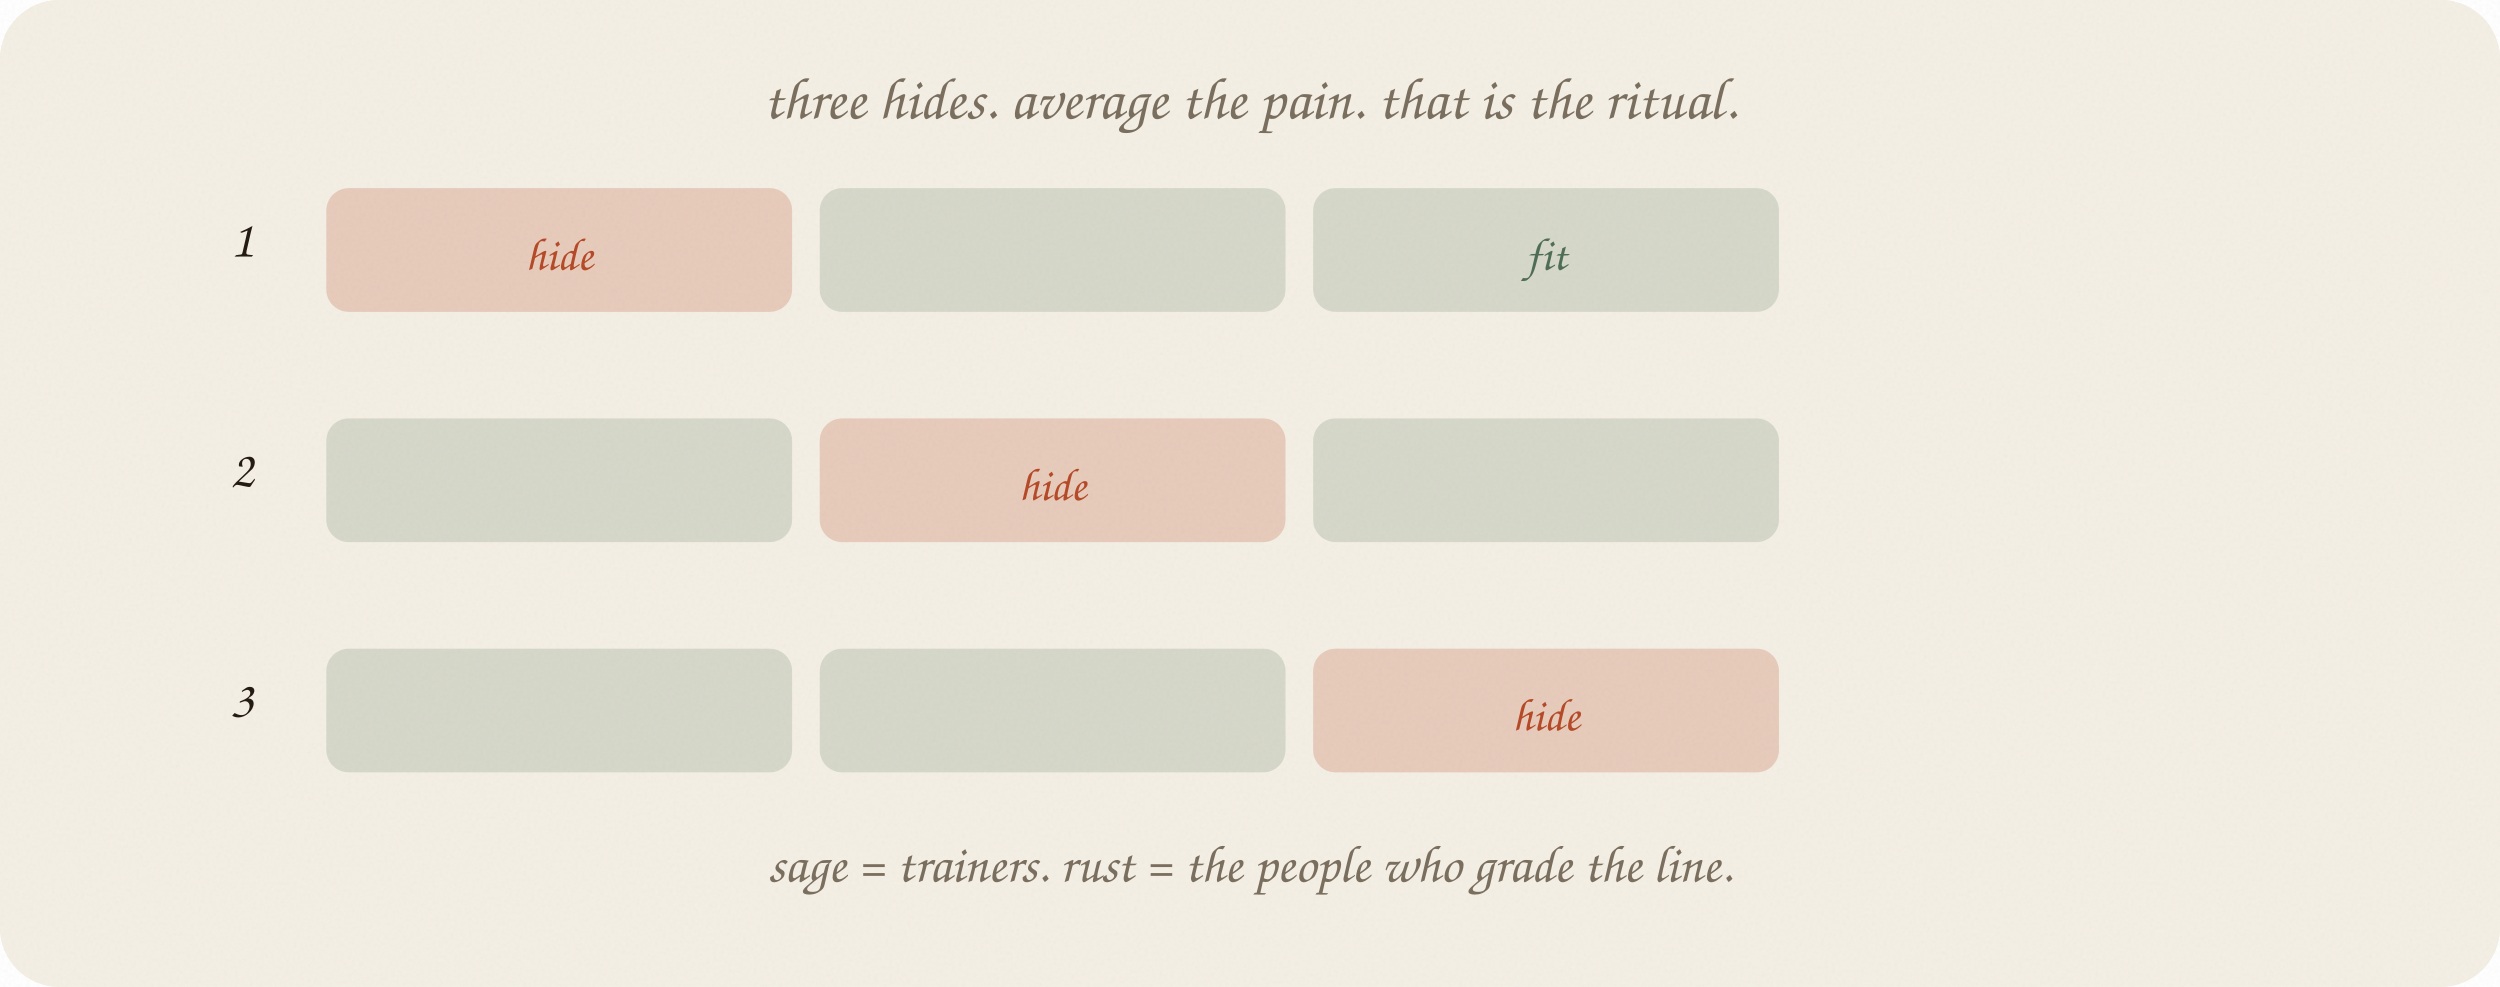
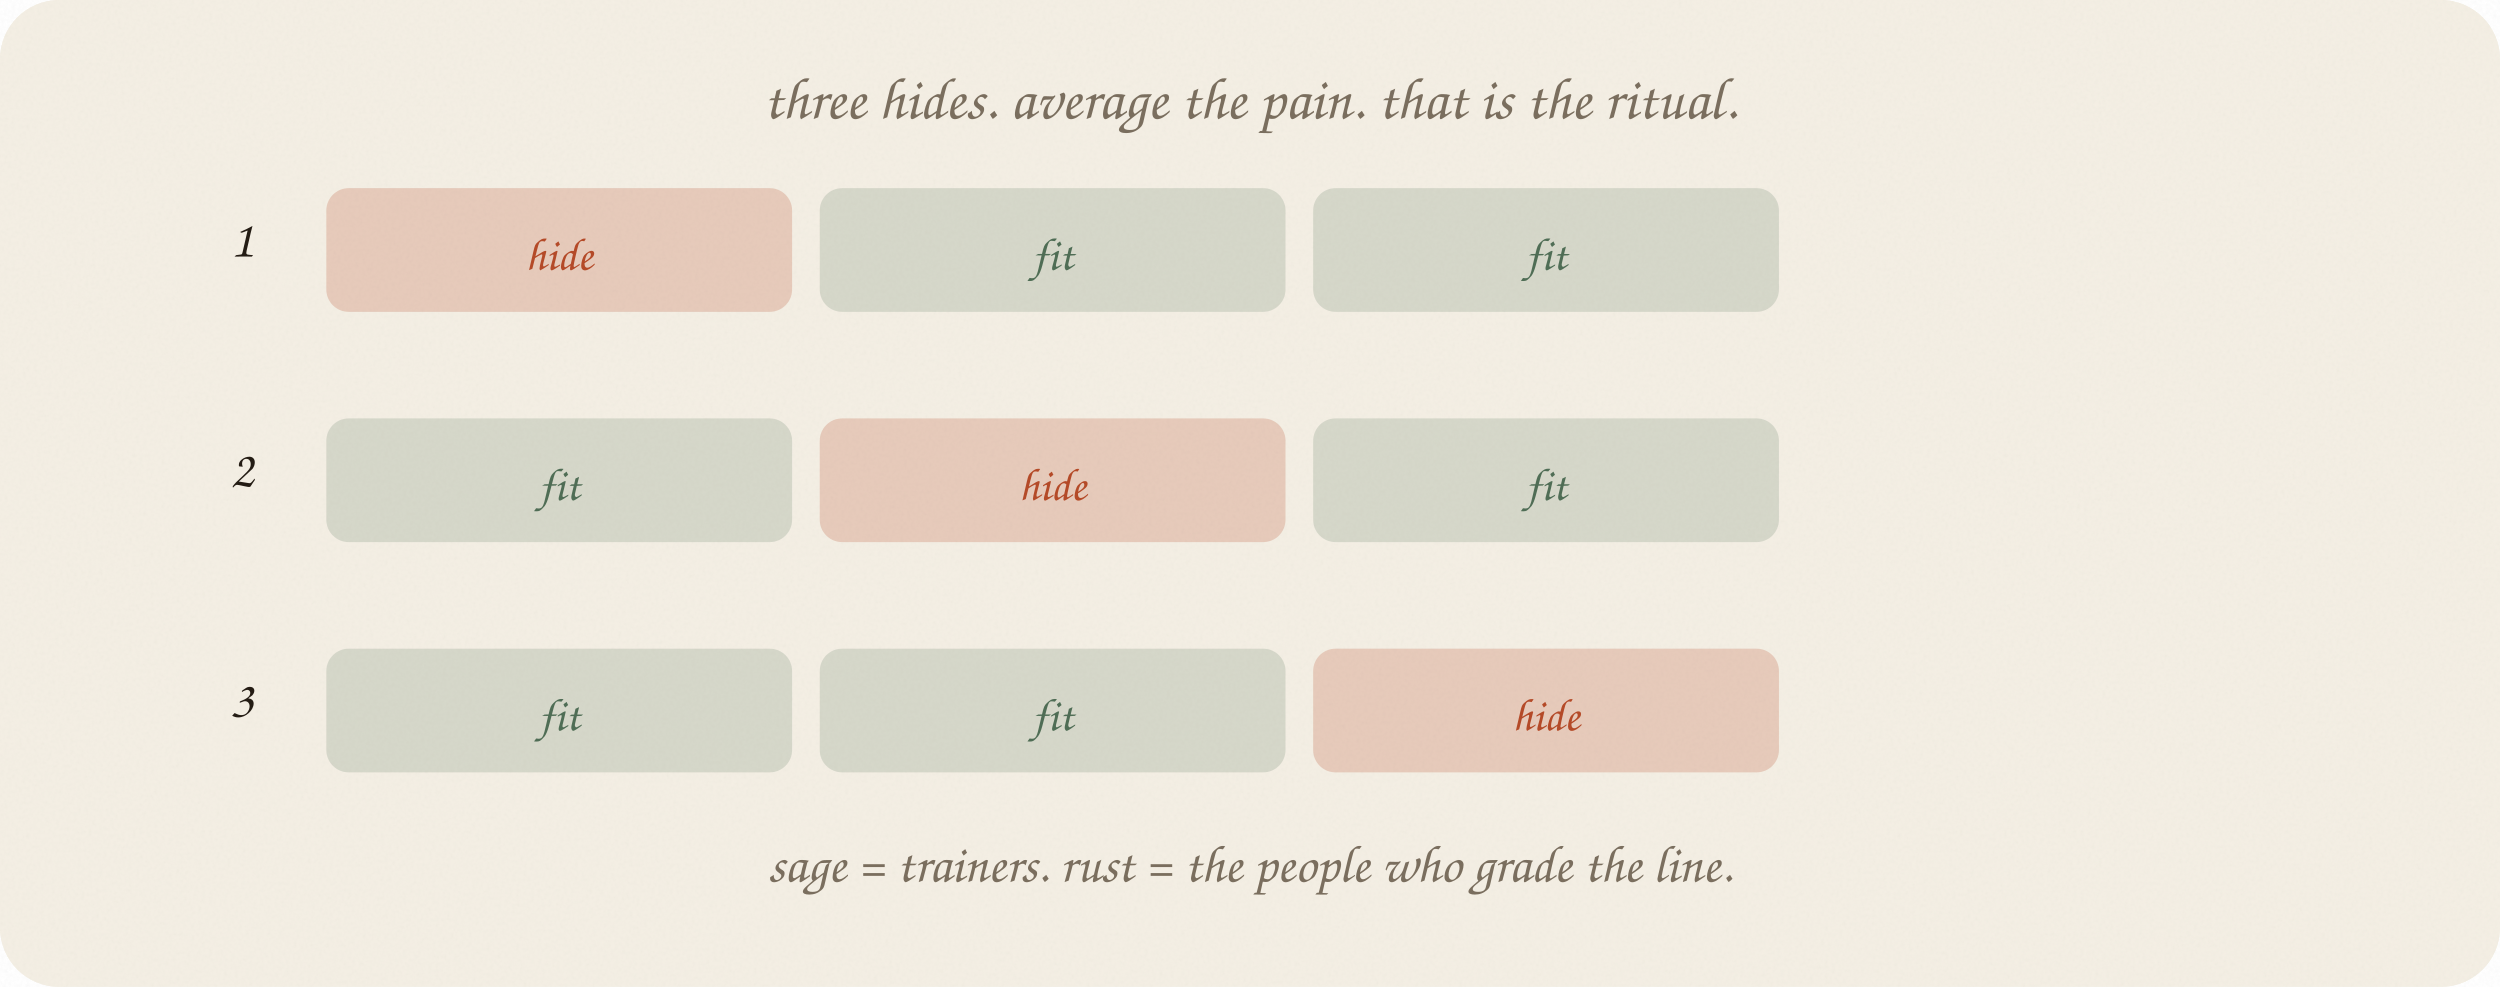
<svg xmlns="http://www.w3.org/2000/svg" viewBox="0 0 760 300" width="760" height="300" role="img" aria-label="three folds: hide a third, fit the rest, score the hidden">
  <defs>
    <filter id="grain" x="0" y="0" width="100%" height="100%">
      <feTurbulence type="fractalNoise" baseFrequency="0.9" numOctaves="2" stitchTiles="stitch" result="n" />
      <feColorMatrix type="saturate" values="0" />
      <feComponentTransfer>
        <feFuncA type="linear" slope="0.07" />
      </feComponentTransfer>
      <feBlend in="SourceGraphic" mode="multiply" />
    </filter>
  </defs>
  <rect width="760" height="300" rx="18" ry="18" fill="#f4efe4" />
  <rect width="760" height="300" rx="18" ry="18" fill="#f4efe4" filter="url(#grain)" opacity="0.9" />
  <text x="380" y="36" font-family="Bradley Hand, Apple Chancery, Segoe Script, Comic Sans MS, cursive" font-size="18" fill="#7a6e5e" text-anchor="middle">three hides. average the pain. that is the ritual.</text>
  <text x="70" y="78" font-family="Bradley Hand, Apple Chancery, Segoe Script, Comic Sans MS, cursive" font-size="16" fill="#241c14">1</text>
  <rect x="100" y="58" width="140" height="36" rx="6" fill="#b44a28" opacity="0.22" stroke="#b44a28" stroke-width="1.6" />
  <text x="170" y="82" font-family="Bradley Hand, Apple Chancery, Segoe Script, Comic Sans MS, cursive" font-size="14" fill="#b44a28" text-anchor="middle">hide</text>
  <rect x="250" y="58" width="140" height="36" rx="6" fill="#4f6d55" opacity="0.18" stroke="#4f6d55" stroke-width="1.6" />
+   <text x="320" y="82" font-family="Bradley Hand, Apple Chancery, Segoe Script, Comic Sans MS, cursive" font-size="14" fill="#4f6d55" text-anchor="middle">fit</text>
  <rect x="400" y="58" width="140" height="36" rx="6" fill="#4f6d55" opacity="0.18" stroke="#4f6d55" stroke-width="1.6" />
  <text x="470" y="82" font-family="Bradley Hand, Apple Chancery, Segoe Script, Comic Sans MS, cursive" font-size="14" fill="#4f6d55" text-anchor="middle">fit</text>
  <text x="70" y="148" font-family="Bradley Hand, Apple Chancery, Segoe Script, Comic Sans MS, cursive" font-size="16" fill="#241c14">2</text>
  <rect x="100" y="128" width="140" height="36" rx="6" fill="#4f6d55" opacity="0.18" stroke="#4f6d55" stroke-width="1.6" />
+   <text x="170" y="152" font-family="Bradley Hand, Apple Chancery, Segoe Script, Comic Sans MS, cursive" font-size="14" fill="#4f6d55" text-anchor="middle">fit</text>
  <rect x="250" y="128" width="140" height="36" rx="6" fill="#b44a28" opacity="0.22" stroke="#b44a28" stroke-width="1.6" />
  <text x="320" y="152" font-family="Bradley Hand, Apple Chancery, Segoe Script, Comic Sans MS, cursive" font-size="14" fill="#b44a28" text-anchor="middle">hide</text>
  <rect x="400" y="128" width="140" height="36" rx="6" fill="#4f6d55" opacity="0.18" stroke="#4f6d55" stroke-width="1.6" />
+   <text x="470" y="152" font-family="Bradley Hand, Apple Chancery, Segoe Script, Comic Sans MS, cursive" font-size="14" fill="#4f6d55" text-anchor="middle">fit</text>
  <text x="70" y="218" font-family="Bradley Hand, Apple Chancery, Segoe Script, Comic Sans MS, cursive" font-size="16" fill="#241c14">3</text>
  <rect x="100" y="198" width="140" height="36" rx="6" fill="#4f6d55" opacity="0.18" stroke="#4f6d55" stroke-width="1.6" />
+   <text x="170" y="222" font-family="Bradley Hand, Apple Chancery, Segoe Script, Comic Sans MS, cursive" font-size="14" fill="#4f6d55" text-anchor="middle">fit</text>
  <rect x="250" y="198" width="140" height="36" rx="6" fill="#4f6d55" opacity="0.18" stroke="#4f6d55" stroke-width="1.6" />
+   <text x="320" y="222" font-family="Bradley Hand, Apple Chancery, Segoe Script, Comic Sans MS, cursive" font-size="14" fill="#4f6d55" text-anchor="middle">fit</text>
  <rect x="400" y="198" width="140" height="36" rx="6" fill="#b44a28" opacity="0.22" stroke="#b44a28" stroke-width="1.6" />
  <text x="470" y="222" font-family="Bradley Hand, Apple Chancery, Segoe Script, Comic Sans MS, cursive" font-size="14" fill="#b44a28" text-anchor="middle">hide</text>
  <text x="380" y="268" font-family="Bradley Hand, Apple Chancery, Segoe Script, Comic Sans MS, cursive" font-size="16" fill="#7a6e5e" text-anchor="middle">sage = trainers. rust = the people who grade the line.</text>
</svg>
